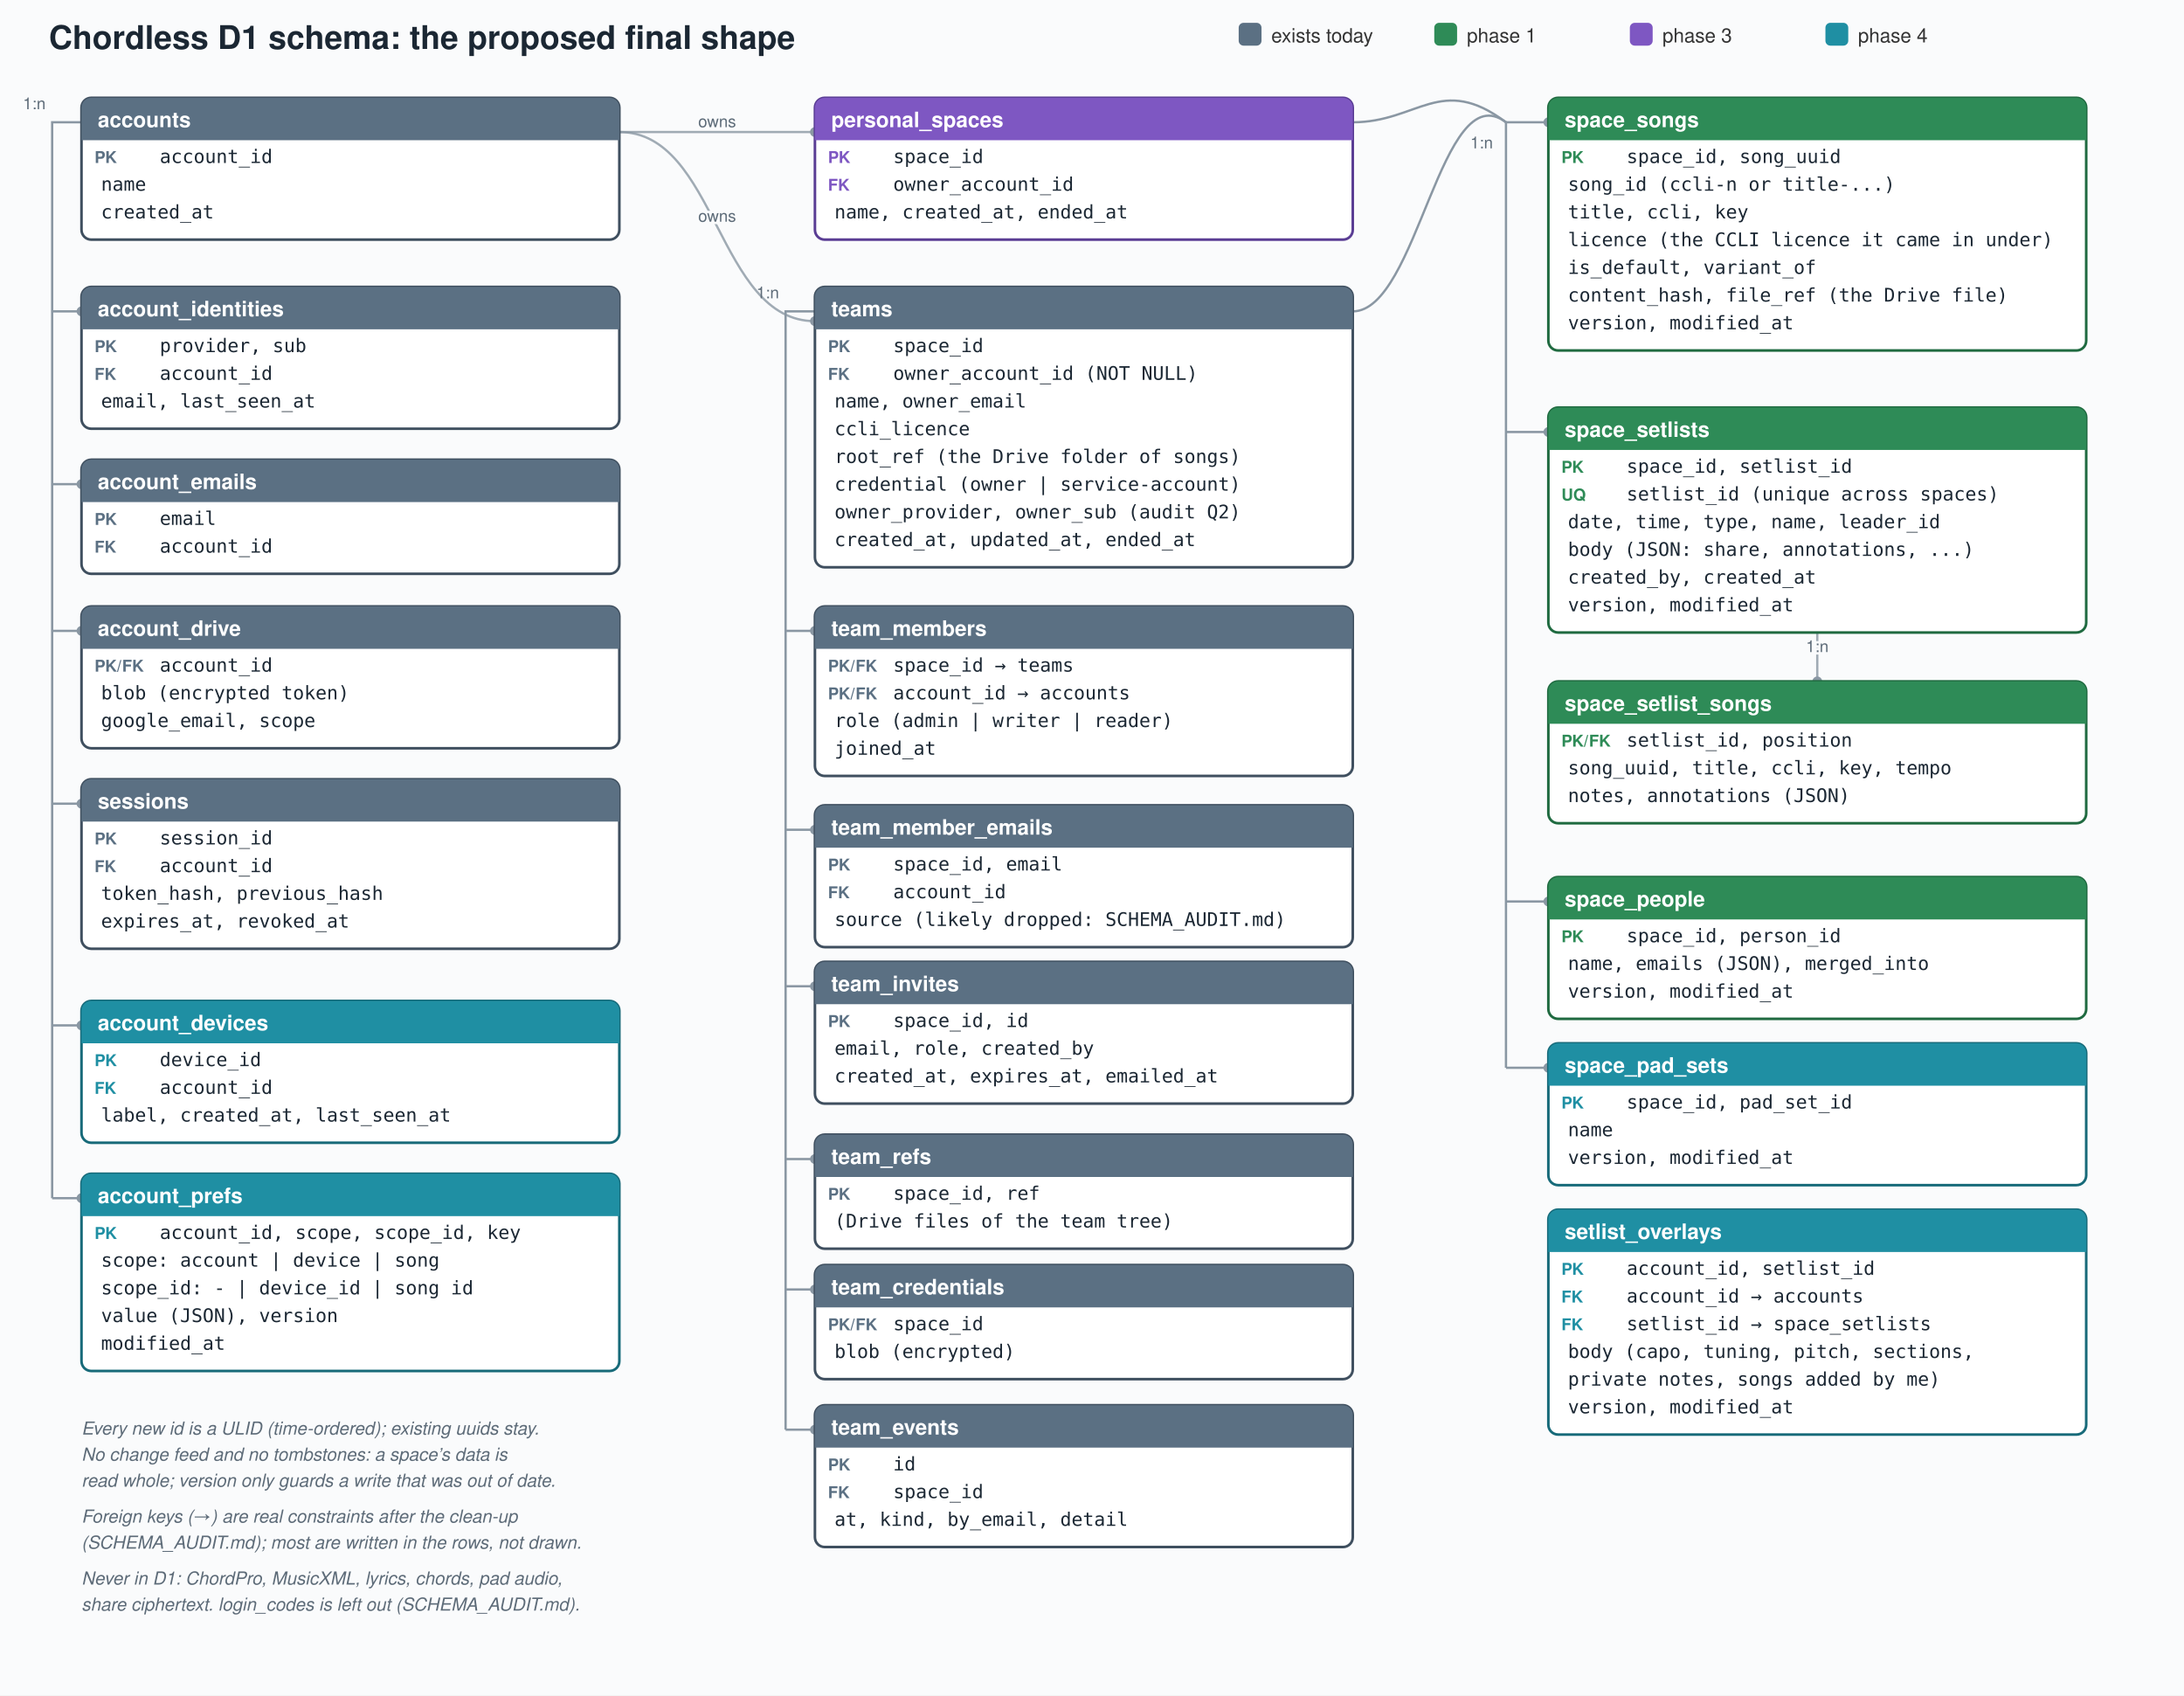
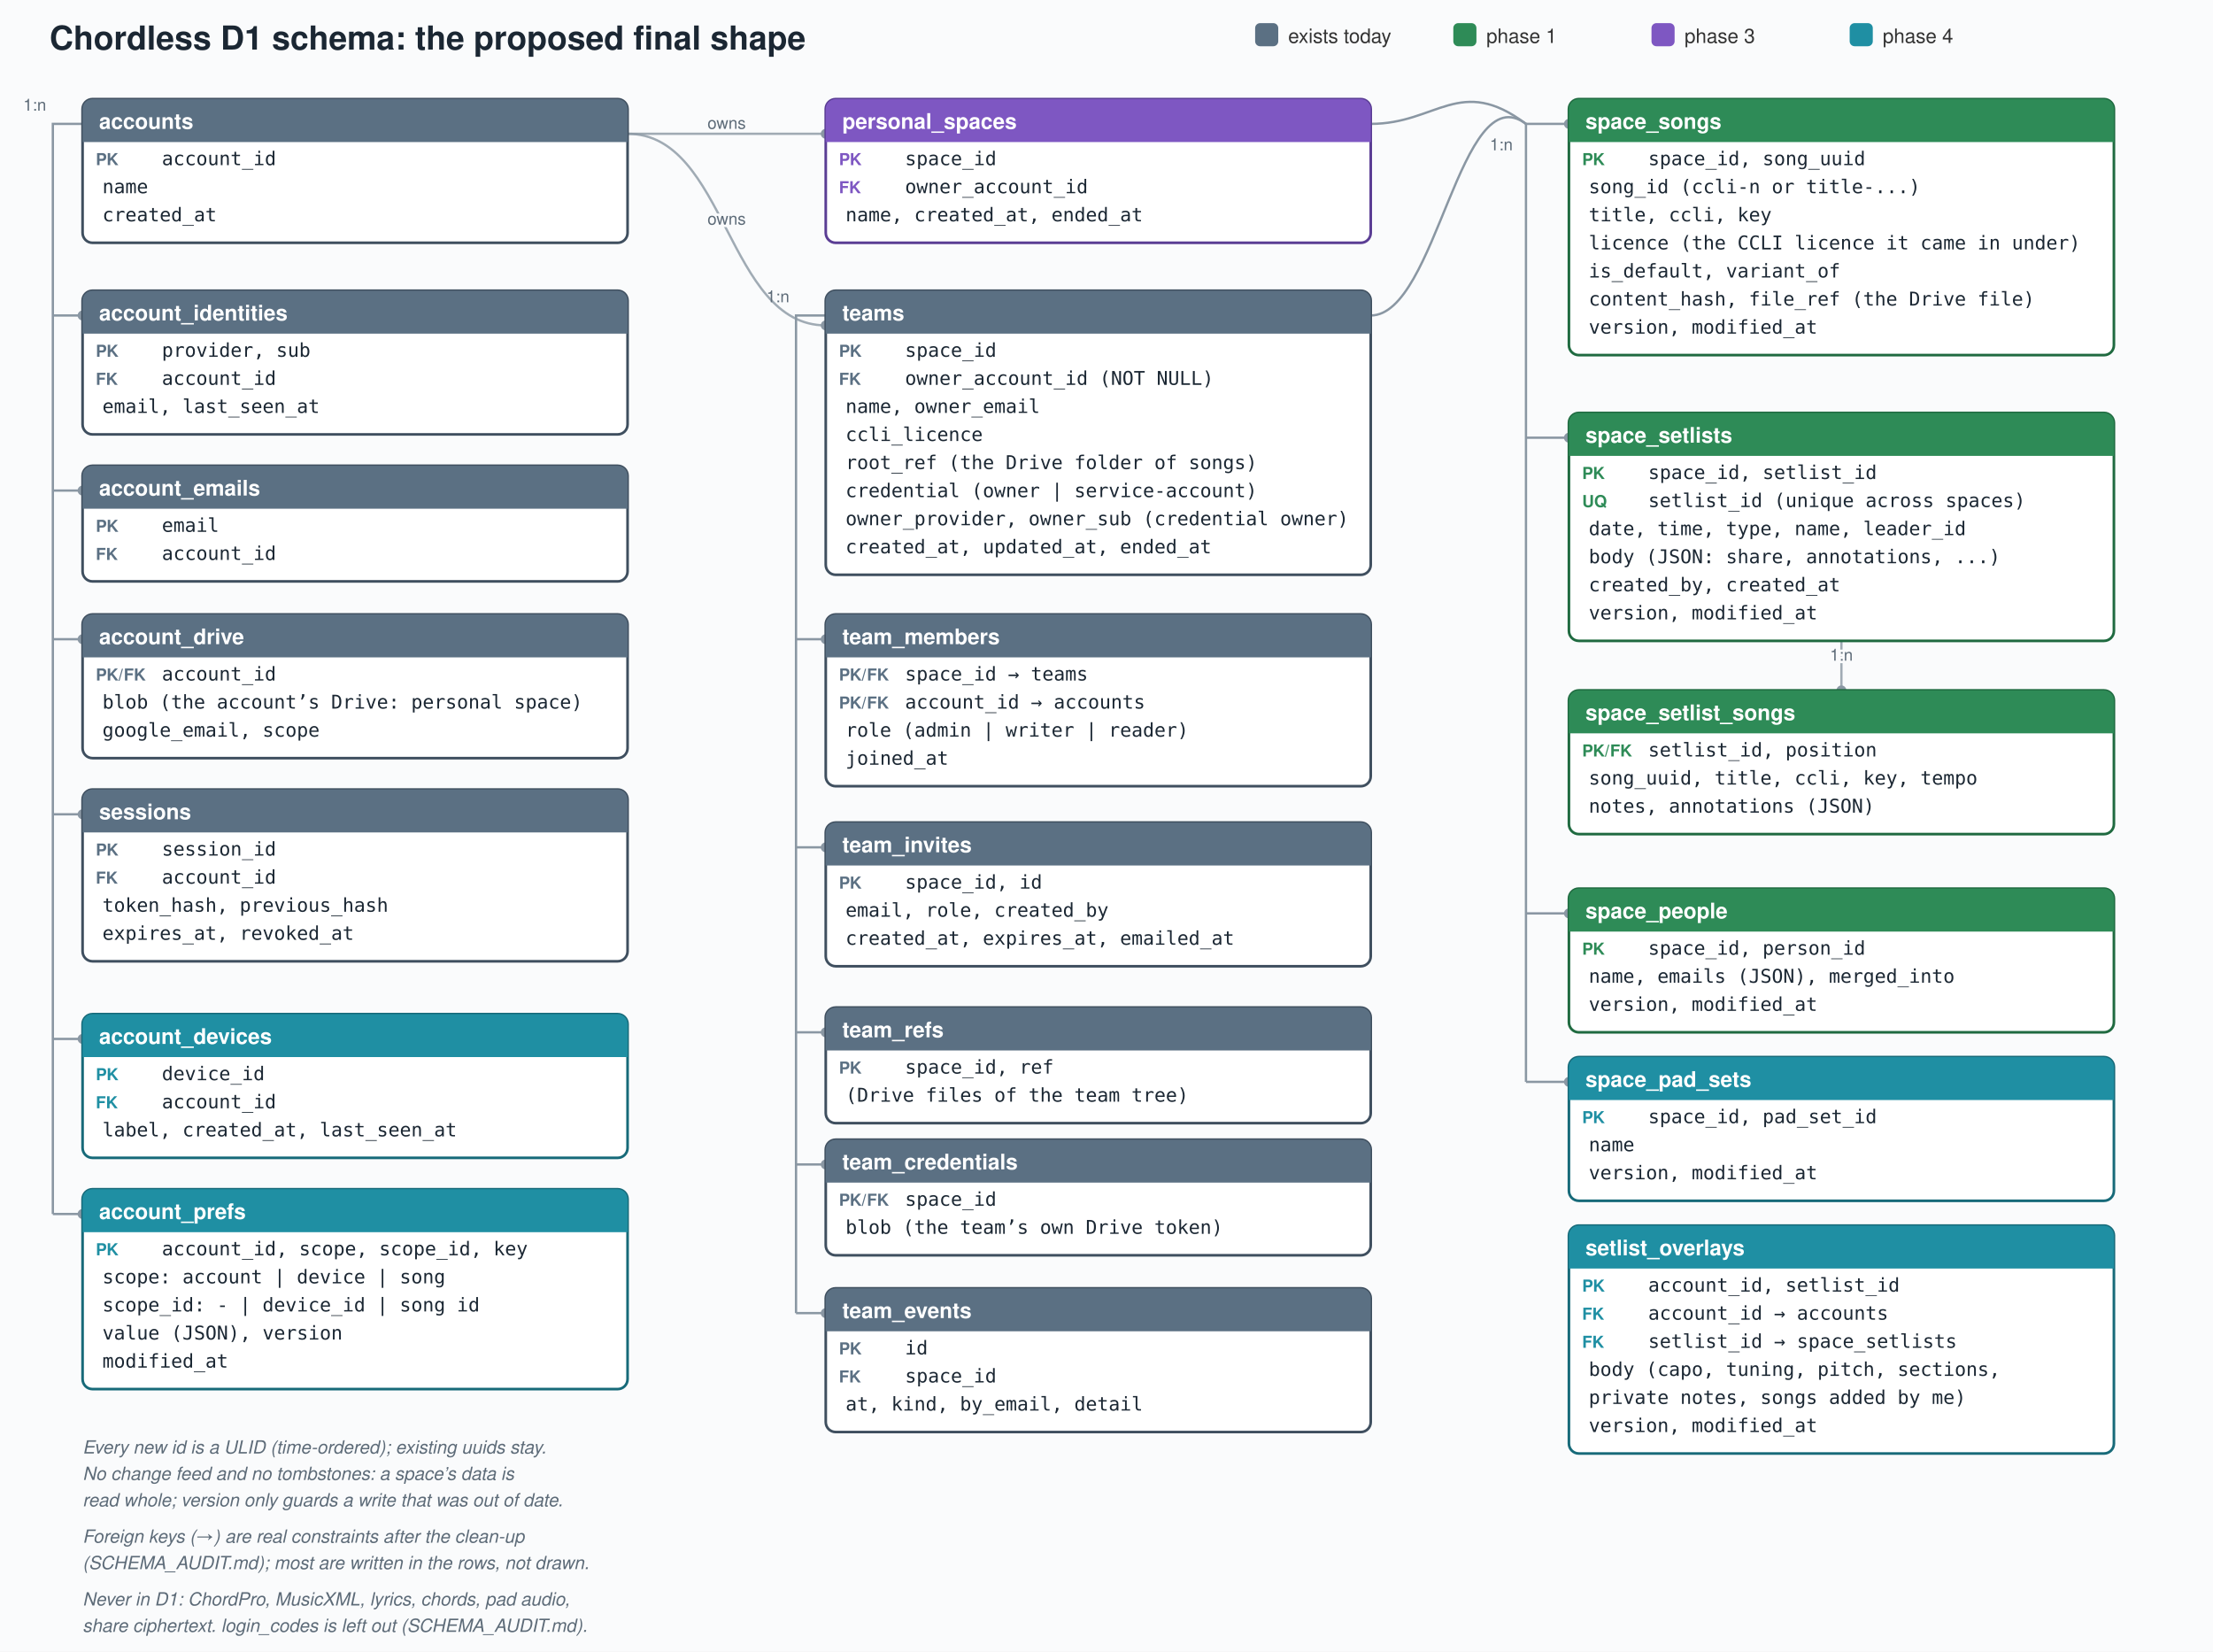
- <svg xmlns="http://www.w3.org/2000/svg" width="1340" height="1040" viewBox="0 0 1340 1040" font-family="Helvetica, Arial, sans-serif">
-   <rect width="1340" height="1040" fill="#fafbfc" />
+ <svg xmlns="http://www.w3.org/2000/svg" width="1340" height="1000" viewBox="0 0 1340 1000" font-family="Helvetica, Arial, sans-serif">
+   <rect width="1340" height="1000" fill="#fafbfc" />
  <text x="30" y="30" font-size="20" font-weight="700" fill="#1b2733">Chordless D1 schema: the proposed final shape</text>
  <rect x="760" y="14" width="14" height="14" rx="3" fill="#5b7083" />
  <text x="780" y="26" font-size="12" fill="#333">exists today</text>
  <rect x="880" y="14" width="14" height="14" rx="3" fill="#2e8b57" />
  <text x="900" y="26" font-size="12" fill="#333">phase 1</text>
  <rect x="1000" y="14" width="14" height="14" rx="3" fill="#7e57c2" />
  <text x="1020" y="26" font-size="12" fill="#333">phase 3</text>
  <rect x="1120" y="14" width="14" height="14" rx="3" fill="#1f8fa3" />
  <text x="1140" y="26" font-size="12" fill="#333">phase 4</text>
  <path d="M380,81.0 C440.0,81.0 440.0,81.0 500,81.0" fill="none" stroke="#8a97a3" stroke-width="1.4" opacity="0.8" />
  <circle cx="500" cy="81.0" r="3" fill="#8a97a3" />
  <text x="440.0" y="78.0" font-size="10" fill="#5d6b78" text-anchor="middle" paint-order="stroke" stroke="#fafbfc" stroke-width="3">owns</text>
  <path d="M380,81.0 C440.0,81.0 440.0,197.0 500,197.0" fill="none" stroke="#8a97a3" stroke-width="1.4" opacity="0.8" />
  <circle cx="500" cy="197.0" r="3" fill="#8a97a3" />
  <text x="440.0" y="136.0" font-size="10" fill="#5d6b78" text-anchor="middle" paint-order="stroke" stroke="#fafbfc" stroke-width="3">owns</text>
  <path d="M1115.0,388 C1115.0,403.0 1115.0,403.0 1115.0,418" fill="none" stroke="#8a97a3" stroke-width="1.4" opacity="0.8" />
  <circle cx="1115.0" cy="418" r="3" fill="#8a97a3" />
  <text x="1115.0" y="400.0" font-size="10" fill="#5d6b78" text-anchor="middle" paint-order="stroke" stroke="#fafbfc" stroke-width="3">1:n</text>
  <path d="M50,75.0 H32 V735.0" fill="none" stroke="#8a97a3" stroke-width="1.4" />
  <path d="M32,191.0 H50" stroke="#8a97a3" stroke-width="1.4" />
  <circle cx="50" cy="191.0" r="3" fill="#8a97a3" />
  <path d="M32,297.0 H50" stroke="#8a97a3" stroke-width="1.4" />
  <circle cx="50" cy="297.0" r="3" fill="#8a97a3" />
  <path d="M32,387.0 H50" stroke="#8a97a3" stroke-width="1.4" />
  <circle cx="50" cy="387.0" r="3" fill="#8a97a3" />
  <path d="M32,493.0 H50" stroke="#8a97a3" stroke-width="1.4" />
  <circle cx="50" cy="493.0" r="3" fill="#8a97a3" />
  <path d="M32,629.0 H50" stroke="#8a97a3" stroke-width="1.4" />
  <circle cx="50" cy="629.0" r="3" fill="#8a97a3" />
  <path d="M32,735.0 H50" stroke="#8a97a3" stroke-width="1.4" />
  <circle cx="50" cy="735.0" r="3" fill="#8a97a3" />
  <text x="28" y="67.0" font-size="10" fill="#5d6b78" text-anchor="end">1:n</text>
-   <path d="M500,191.0 H482 V877.0" fill="none" stroke="#8a97a3" stroke-width="1.4" />
+   <path d="M500,191.0 H482 V795.0" fill="none" stroke="#8a97a3" stroke-width="1.4" />
  <path d="M482,387.0 H500" stroke="#8a97a3" stroke-width="1.4" />
  <circle cx="500" cy="387.0" r="3" fill="#8a97a3" />
-   <path d="M482,509.0 H500" stroke="#8a97a3" stroke-width="1.4" />
-   <circle cx="500" cy="509.0" r="3" fill="#8a97a3" />
-   <path d="M482,605.0 H500" stroke="#8a97a3" stroke-width="1.4" />
-   <circle cx="500" cy="605.0" r="3" fill="#8a97a3" />
-   <path d="M482,711.0 H500" stroke="#8a97a3" stroke-width="1.4" />
-   <circle cx="500" cy="711.0" r="3" fill="#8a97a3" />
-   <path d="M482,791.0 H500" stroke="#8a97a3" stroke-width="1.4" />
-   <circle cx="500" cy="791.0" r="3" fill="#8a97a3" />
-   <path d="M482,877.0 H500" stroke="#8a97a3" stroke-width="1.4" />
-   <circle cx="500" cy="877.0" r="3" fill="#8a97a3" />
+   <path d="M482,513.0 H500" stroke="#8a97a3" stroke-width="1.4" />
+   <circle cx="500" cy="513.0" r="3" fill="#8a97a3" />
+   <path d="M482,625.0 H500" stroke="#8a97a3" stroke-width="1.4" />
+   <circle cx="500" cy="625.0" r="3" fill="#8a97a3" />
+   <path d="M482,705.0 H500" stroke="#8a97a3" stroke-width="1.4" />
+   <circle cx="500" cy="705.0" r="3" fill="#8a97a3" />
+   <path d="M482,795.0 H500" stroke="#8a97a3" stroke-width="1.4" />
+   <circle cx="500" cy="795.0" r="3" fill="#8a97a3" />
  <text x="478" y="183.0" font-size="10" fill="#5d6b78" text-anchor="end">1:n</text>
  <path d="M830,191.0 C870,191.0 884,45.0 924,75.0" fill="none" stroke="#8a97a3" stroke-width="1.4" />
  <path d="M830,75.0 C870,75.0 884,45.0 924,75.0" fill="none" stroke="#8a97a3" stroke-width="1.4" />
  <path d="M924,75.0 V655.0" fill="none" stroke="#8a97a3" stroke-width="1.4" />
  <path d="M924,75.0 H950" stroke="#8a97a3" stroke-width="1.4" />
  <circle cx="950" cy="75.0" r="3" fill="#8a97a3" />
  <path d="M924,265.0 H950" stroke="#8a97a3" stroke-width="1.4" />
  <circle cx="950" cy="265.0" r="3" fill="#8a97a3" />
  <path d="M924,553.0 H950" stroke="#8a97a3" stroke-width="1.4" />
  <circle cx="950" cy="553.0" r="3" fill="#8a97a3" />
  <path d="M924,655.0 H950" stroke="#8a97a3" stroke-width="1.4" />
  <circle cx="950" cy="655.0" r="3" fill="#8a97a3" />
  <text x="916" y="91.0" font-size="10" fill="#5d6b78" text-anchor="end">1:n</text>
  <rect x="50" y="60" width="330" height="87" rx="6" fill="#fff" stroke="#3f4f5f" stroke-width="1.6" />
  <path d="M50,86 V66 a6,6 0 0 1 6,-6 H374 a6,6 0 0 1 6,6 V86 Z" fill="#5b7083" />
  <text x="60" y="78" font-size="13" font-weight="700" fill="#fff">accounts</text>
  <text x="58" y="100" font-size="10" font-weight="700" fill="#5b7083">PK</text>
  <text x="98" y="100" font-size="11.5" fill="#1b2733" font-family="Menlo, Consolas, monospace">account_id</text>
  <text x="62" y="117" font-size="11.5" fill="#1b2733" font-family="Menlo, Consolas, monospace">name</text>
  <text x="62" y="134" font-size="11.5" fill="#1b2733" font-family="Menlo, Consolas, monospace">created_at</text>
  <rect x="50" y="176" width="330" height="87" rx="6" fill="#fff" stroke="#3f4f5f" stroke-width="1.6" />
  <path d="M50,202 V182 a6,6 0 0 1 6,-6 H374 a6,6 0 0 1 6,6 V202 Z" fill="#5b7083" />
  <text x="60" y="194" font-size="13" font-weight="700" fill="#fff">account_identities</text>
  <text x="58" y="216" font-size="10" font-weight="700" fill="#5b7083">PK</text>
  <text x="98" y="216" font-size="11.5" fill="#1b2733" font-family="Menlo, Consolas, monospace">provider, sub</text>
  <text x="58" y="233" font-size="10" font-weight="700" fill="#5b7083">FK</text>
  <text x="98" y="233" font-size="11.5" fill="#1b2733" font-family="Menlo, Consolas, monospace">account_id</text>
  <text x="62" y="250" font-size="11.5" fill="#1b2733" font-family="Menlo, Consolas, monospace">email, last_seen_at</text>
  <rect x="50" y="282" width="330" height="70" rx="6" fill="#fff" stroke="#3f4f5f" stroke-width="1.6" />
  <path d="M50,308 V288 a6,6 0 0 1 6,-6 H374 a6,6 0 0 1 6,6 V308 Z" fill="#5b7083" />
  <text x="60" y="300" font-size="13" font-weight="700" fill="#fff">account_emails</text>
  <text x="58" y="322" font-size="10" font-weight="700" fill="#5b7083">PK</text>
  <text x="98" y="322" font-size="11.5" fill="#1b2733" font-family="Menlo, Consolas, monospace">email</text>
  <text x="58" y="339" font-size="10" font-weight="700" fill="#5b7083">FK</text>
  <text x="98" y="339" font-size="11.5" fill="#1b2733" font-family="Menlo, Consolas, monospace">account_id</text>
  <rect x="50" y="372" width="330" height="87" rx="6" fill="#fff" stroke="#3f4f5f" stroke-width="1.6" />
  <path d="M50,398 V378 a6,6 0 0 1 6,-6 H374 a6,6 0 0 1 6,6 V398 Z" fill="#5b7083" />
  <text x="60" y="390" font-size="13" font-weight="700" fill="#fff">account_drive</text>
  <text x="58" y="412" font-size="10" font-weight="700" fill="#5b7083">PK/FK</text>
  <text x="98" y="412" font-size="11.5" fill="#1b2733" font-family="Menlo, Consolas, monospace">account_id</text>
-   <text x="62" y="429" font-size="11.5" fill="#1b2733" font-family="Menlo, Consolas, monospace">blob (encrypted token)</text>
+   <text x="62" y="429" font-size="11.5" fill="#1b2733" font-family="Menlo, Consolas, monospace">blob (the account’s Drive: personal space)</text>
  <text x="62" y="446" font-size="11.5" fill="#1b2733" font-family="Menlo, Consolas, monospace">google_email, scope</text>
  <rect x="50" y="478" width="330" height="104" rx="6" fill="#fff" stroke="#3f4f5f" stroke-width="1.6" />
  <path d="M50,504 V484 a6,6 0 0 1 6,-6 H374 a6,6 0 0 1 6,6 V504 Z" fill="#5b7083" />
  <text x="60" y="496" font-size="13" font-weight="700" fill="#fff">sessions</text>
  <text x="58" y="518" font-size="10" font-weight="700" fill="#5b7083">PK</text>
  <text x="98" y="518" font-size="11.5" fill="#1b2733" font-family="Menlo, Consolas, monospace">session_id</text>
  <text x="58" y="535" font-size="10" font-weight="700" fill="#5b7083">FK</text>
  <text x="98" y="535" font-size="11.5" fill="#1b2733" font-family="Menlo, Consolas, monospace">account_id</text>
  <text x="62" y="552" font-size="11.5" fill="#1b2733" font-family="Menlo, Consolas, monospace">token_hash, previous_hash</text>
  <text x="62" y="569" font-size="11.5" fill="#1b2733" font-family="Menlo, Consolas, monospace">expires_at, revoked_at</text>
  <rect x="50" y="614" width="330" height="87" rx="6" fill="#fff" stroke="#176a79" stroke-width="1.6" />
  <path d="M50,640 V620 a6,6 0 0 1 6,-6 H374 a6,6 0 0 1 6,6 V640 Z" fill="#1f8fa3" />
  <text x="60" y="632" font-size="13" font-weight="700" fill="#fff">account_devices</text>
  <text x="58" y="654" font-size="10" font-weight="700" fill="#1f8fa3">PK</text>
  <text x="98" y="654" font-size="11.5" fill="#1b2733" font-family="Menlo, Consolas, monospace">device_id</text>
  <text x="58" y="671" font-size="10" font-weight="700" fill="#1f8fa3">FK</text>
  <text x="98" y="671" font-size="11.5" fill="#1b2733" font-family="Menlo, Consolas, monospace">account_id</text>
  <text x="62" y="688" font-size="11.5" fill="#1b2733" font-family="Menlo, Consolas, monospace">label, created_at, last_seen_at</text>
  <rect x="50" y="720" width="330" height="121" rx="6" fill="#fff" stroke="#176a79" stroke-width="1.6" />
  <path d="M50,746 V726 a6,6 0 0 1 6,-6 H374 a6,6 0 0 1 6,6 V746 Z" fill="#1f8fa3" />
  <text x="60" y="738" font-size="13" font-weight="700" fill="#fff">account_prefs</text>
  <text x="58" y="760" font-size="10" font-weight="700" fill="#1f8fa3">PK</text>
  <text x="98" y="760" font-size="11.5" fill="#1b2733" font-family="Menlo, Consolas, monospace">account_id, scope, scope_id, key</text>
  <text x="62" y="777" font-size="11.5" fill="#1b2733" font-family="Menlo, Consolas, monospace">scope: account | device | song</text>
  <text x="62" y="794" font-size="11.5" fill="#1b2733" font-family="Menlo, Consolas, monospace">scope_id: - | device_id | song id</text>
  <text x="62" y="811" font-size="11.5" fill="#1b2733" font-family="Menlo, Consolas, monospace">value (JSON), version</text>
  <text x="62" y="828" font-size="11.5" fill="#1b2733" font-family="Menlo, Consolas, monospace">modified_at</text>
  <rect x="500" y="60" width="330" height="87" rx="6" fill="#fff" stroke="#5a3d94" stroke-width="1.6" />
  <path d="M500,86 V66 a6,6 0 0 1 6,-6 H824 a6,6 0 0 1 6,6 V86 Z" fill="#7e57c2" />
  <text x="510" y="78" font-size="13" font-weight="700" fill="#fff">personal_spaces</text>
  <text x="508" y="100" font-size="10" font-weight="700" fill="#7e57c2">PK</text>
  <text x="548" y="100" font-size="11.5" fill="#1b2733" font-family="Menlo, Consolas, monospace">space_id</text>
  <text x="508" y="117" font-size="10" font-weight="700" fill="#7e57c2">FK</text>
  <text x="548" y="117" font-size="11.5" fill="#1b2733" font-family="Menlo, Consolas, monospace">owner_account_id</text>
  <text x="512" y="134" font-size="11.5" fill="#1b2733" font-family="Menlo, Consolas, monospace">name, created_at, ended_at</text>
  <rect x="500" y="176" width="330" height="172" rx="6" fill="#fff" stroke="#3f4f5f" stroke-width="1.6" />
  <path d="M500,202 V182 a6,6 0 0 1 6,-6 H824 a6,6 0 0 1 6,6 V202 Z" fill="#5b7083" />
  <text x="510" y="194" font-size="13" font-weight="700" fill="#fff">teams</text>
  <text x="508" y="216" font-size="10" font-weight="700" fill="#5b7083">PK</text>
  <text x="548" y="216" font-size="11.5" fill="#1b2733" font-family="Menlo, Consolas, monospace">space_id</text>
  <text x="508" y="233" font-size="10" font-weight="700" fill="#5b7083">FK</text>
  <text x="548" y="233" font-size="11.5" fill="#1b2733" font-family="Menlo, Consolas, monospace">owner_account_id (NOT NULL)</text>
  <text x="512" y="250" font-size="11.5" fill="#1b2733" font-family="Menlo, Consolas, monospace">name, owner_email</text>
  <text x="512" y="267" font-size="11.5" fill="#1b2733" font-family="Menlo, Consolas, monospace">ccli_licence</text>
  <text x="512" y="284" font-size="11.5" fill="#1b2733" font-family="Menlo, Consolas, monospace">root_ref (the Drive folder of songs)</text>
  <text x="512" y="301" font-size="11.5" fill="#1b2733" font-family="Menlo, Consolas, monospace">credential (owner | service-account)</text>
-   <text x="512" y="318" font-size="11.5" fill="#1b2733" font-family="Menlo, Consolas, monospace">owner_provider, owner_sub (audit Q2)</text>
+   <text x="512" y="318" font-size="11.5" fill="#1b2733" font-family="Menlo, Consolas, monospace">owner_provider, owner_sub (credential owner)</text>
  <text x="512" y="335" font-size="11.5" fill="#1b2733" font-family="Menlo, Consolas, monospace">created_at, updated_at, ended_at</text>
  <rect x="500" y="372" width="330" height="104" rx="6" fill="#fff" stroke="#3f4f5f" stroke-width="1.6" />
  <path d="M500,398 V378 a6,6 0 0 1 6,-6 H824 a6,6 0 0 1 6,6 V398 Z" fill="#5b7083" />
  <text x="510" y="390" font-size="13" font-weight="700" fill="#fff">team_members</text>
  <text x="508" y="412" font-size="10" font-weight="700" fill="#5b7083">PK/FK</text>
  <text x="548" y="412" font-size="11.5" fill="#1b2733" font-family="Menlo, Consolas, monospace">space_id → teams</text>
  <text x="508" y="429" font-size="10" font-weight="700" fill="#5b7083">PK/FK</text>
  <text x="548" y="429" font-size="11.5" fill="#1b2733" font-family="Menlo, Consolas, monospace">account_id → accounts</text>
  <text x="512" y="446" font-size="11.5" fill="#1b2733" font-family="Menlo, Consolas, monospace">role (admin | writer | reader)</text>
  <text x="512" y="463" font-size="11.5" fill="#1b2733" font-family="Menlo, Consolas, monospace">joined_at</text>
-   <rect x="500" y="494" width="330" height="87" rx="6" fill="#fff" stroke="#3f4f5f" stroke-width="1.6" />
-   <path d="M500,520 V500 a6,6 0 0 1 6,-6 H824 a6,6 0 0 1 6,6 V520 Z" fill="#5b7083" />
-   <text x="510" y="512" font-size="13" font-weight="700" fill="#fff">team_member_emails</text>
-   <text x="508" y="534" font-size="10" font-weight="700" fill="#5b7083">PK</text>
-   <text x="548" y="534" font-size="11.5" fill="#1b2733" font-family="Menlo, Consolas, monospace">space_id, email</text>
-   <text x="508" y="551" font-size="10" font-weight="700" fill="#5b7083">FK</text>
-   <text x="548" y="551" font-size="11.5" fill="#1b2733" font-family="Menlo, Consolas, monospace">account_id</text>
-   <text x="512" y="568" font-size="11.5" fill="#1b2733" font-family="Menlo, Consolas, monospace">source  (likely dropped: SCHEMA_AUDIT.md)</text>
-   <rect x="500" y="590" width="330" height="87" rx="6" fill="#fff" stroke="#3f4f5f" stroke-width="1.6" />
-   <path d="M500,616 V596 a6,6 0 0 1 6,-6 H824 a6,6 0 0 1 6,6 V616 Z" fill="#5b7083" />
-   <text x="510" y="608" font-size="13" font-weight="700" fill="#fff">team_invites</text>
-   <text x="508" y="630" font-size="10" font-weight="700" fill="#5b7083">PK</text>
-   <text x="548" y="630" font-size="11.5" fill="#1b2733" font-family="Menlo, Consolas, monospace">space_id, id</text>
-   <text x="512" y="647" font-size="11.5" fill="#1b2733" font-family="Menlo, Consolas, monospace">email, role, created_by</text>
-   <text x="512" y="664" font-size="11.5" fill="#1b2733" font-family="Menlo, Consolas, monospace">created_at, expires_at, emailed_at</text>
-   <rect x="500" y="696" width="330" height="70" rx="6" fill="#fff" stroke="#3f4f5f" stroke-width="1.6" />
-   <path d="M500,722 V702 a6,6 0 0 1 6,-6 H824 a6,6 0 0 1 6,6 V722 Z" fill="#5b7083" />
-   <text x="510" y="714" font-size="13" font-weight="700" fill="#fff">team_refs</text>
-   <text x="508" y="736" font-size="10" font-weight="700" fill="#5b7083">PK</text>
-   <text x="548" y="736" font-size="11.5" fill="#1b2733" font-family="Menlo, Consolas, monospace">space_id, ref</text>
-   <text x="512" y="753" font-size="11.5" fill="#1b2733" font-family="Menlo, Consolas, monospace">(Drive files of the team tree)</text>
-   <rect x="500" y="776" width="330" height="70" rx="6" fill="#fff" stroke="#3f4f5f" stroke-width="1.6" />
-   <path d="M500,802 V782 a6,6 0 0 1 6,-6 H824 a6,6 0 0 1 6,6 V802 Z" fill="#5b7083" />
-   <text x="510" y="794" font-size="13" font-weight="700" fill="#fff">team_credentials</text>
-   <text x="508" y="816" font-size="10" font-weight="700" fill="#5b7083">PK/FK</text>
-   <text x="548" y="816" font-size="11.5" fill="#1b2733" font-family="Menlo, Consolas, monospace">space_id</text>
-   <text x="512" y="833" font-size="11.5" fill="#1b2733" font-family="Menlo, Consolas, monospace">blob (encrypted)</text>
-   <rect x="500" y="862" width="330" height="87" rx="6" fill="#fff" stroke="#3f4f5f" stroke-width="1.6" />
-   <path d="M500,888 V868 a6,6 0 0 1 6,-6 H824 a6,6 0 0 1 6,6 V888 Z" fill="#5b7083" />
-   <text x="510" y="880" font-size="13" font-weight="700" fill="#fff">team_events</text>
-   <text x="508" y="902" font-size="10" font-weight="700" fill="#5b7083">PK</text>
-   <text x="548" y="902" font-size="11.5" fill="#1b2733" font-family="Menlo, Consolas, monospace">id</text>
-   <text x="508" y="919" font-size="10" font-weight="700" fill="#5b7083">FK</text>
-   <text x="548" y="919" font-size="11.5" fill="#1b2733" font-family="Menlo, Consolas, monospace">space_id</text>
-   <text x="512" y="936" font-size="11.5" fill="#1b2733" font-family="Menlo, Consolas, monospace">at, kind, by_email, detail</text>
+   <rect x="500" y="498" width="330" height="87" rx="6" fill="#fff" stroke="#3f4f5f" stroke-width="1.6" />
+   <path d="M500,524 V504 a6,6 0 0 1 6,-6 H824 a6,6 0 0 1 6,6 V524 Z" fill="#5b7083" />
+   <text x="510" y="516" font-size="13" font-weight="700" fill="#fff">team_invites</text>
+   <text x="508" y="538" font-size="10" font-weight="700" fill="#5b7083">PK</text>
+   <text x="548" y="538" font-size="11.5" fill="#1b2733" font-family="Menlo, Consolas, monospace">space_id, id</text>
+   <text x="512" y="555" font-size="11.5" fill="#1b2733" font-family="Menlo, Consolas, monospace">email, role, created_by</text>
+   <text x="512" y="572" font-size="11.5" fill="#1b2733" font-family="Menlo, Consolas, monospace">created_at, expires_at, emailed_at</text>
+   <rect x="500" y="610" width="330" height="70" rx="6" fill="#fff" stroke="#3f4f5f" stroke-width="1.6" />
+   <path d="M500,636 V616 a6,6 0 0 1 6,-6 H824 a6,6 0 0 1 6,6 V636 Z" fill="#5b7083" />
+   <text x="510" y="628" font-size="13" font-weight="700" fill="#fff">team_refs</text>
+   <text x="508" y="650" font-size="10" font-weight="700" fill="#5b7083">PK</text>
+   <text x="548" y="650" font-size="11.5" fill="#1b2733" font-family="Menlo, Consolas, monospace">space_id, ref</text>
+   <text x="512" y="667" font-size="11.5" fill="#1b2733" font-family="Menlo, Consolas, monospace">(Drive files of the team tree)</text>
+   <rect x="500" y="690" width="330" height="70" rx="6" fill="#fff" stroke="#3f4f5f" stroke-width="1.6" />
+   <path d="M500,716 V696 a6,6 0 0 1 6,-6 H824 a6,6 0 0 1 6,6 V716 Z" fill="#5b7083" />
+   <text x="510" y="708" font-size="13" font-weight="700" fill="#fff">team_credentials</text>
+   <text x="508" y="730" font-size="10" font-weight="700" fill="#5b7083">PK/FK</text>
+   <text x="548" y="730" font-size="11.5" fill="#1b2733" font-family="Menlo, Consolas, monospace">space_id</text>
+   <text x="512" y="747" font-size="11.5" fill="#1b2733" font-family="Menlo, Consolas, monospace">blob (the team’s own Drive token)</text>
+   <rect x="500" y="780" width="330" height="87" rx="6" fill="#fff" stroke="#3f4f5f" stroke-width="1.6" />
+   <path d="M500,806 V786 a6,6 0 0 1 6,-6 H824 a6,6 0 0 1 6,6 V806 Z" fill="#5b7083" />
+   <text x="510" y="798" font-size="13" font-weight="700" fill="#fff">team_events</text>
+   <text x="508" y="820" font-size="10" font-weight="700" fill="#5b7083">PK</text>
+   <text x="548" y="820" font-size="11.5" fill="#1b2733" font-family="Menlo, Consolas, monospace">id</text>
+   <text x="508" y="837" font-size="10" font-weight="700" fill="#5b7083">FK</text>
+   <text x="548" y="837" font-size="11.5" fill="#1b2733" font-family="Menlo, Consolas, monospace">space_id</text>
+   <text x="512" y="854" font-size="11.5" fill="#1b2733" font-family="Menlo, Consolas, monospace">at, kind, by_email, detail</text>
  <rect x="950" y="60" width="330" height="155" rx="6" fill="#fff" stroke="#1f6a40" stroke-width="1.6" />
  <path d="M950,86 V66 a6,6 0 0 1 6,-6 H1274 a6,6 0 0 1 6,6 V86 Z" fill="#2e8b57" />
  <text x="960" y="78" font-size="13" font-weight="700" fill="#fff">space_songs</text>
  <text x="958" y="100" font-size="10" font-weight="700" fill="#2e8b57">PK</text>
  <text x="998" y="100" font-size="11.5" fill="#1b2733" font-family="Menlo, Consolas, monospace">space_id, song_uuid</text>
  <text x="962" y="117" font-size="11.5" fill="#1b2733" font-family="Menlo, Consolas, monospace">song_id (ccli-n or title-...)</text>
  <text x="962" y="134" font-size="11.5" fill="#1b2733" font-family="Menlo, Consolas, monospace">title, ccli, key</text>
  <text x="962" y="151" font-size="11.5" fill="#1b2733" font-family="Menlo, Consolas, monospace">licence (the CCLI licence it came in under)</text>
  <text x="962" y="168" font-size="11.5" fill="#1b2733" font-family="Menlo, Consolas, monospace">is_default, variant_of</text>
  <text x="962" y="185" font-size="11.5" fill="#1b2733" font-family="Menlo, Consolas, monospace">content_hash, file_ref (the Drive file)</text>
  <text x="962" y="202" font-size="11.5" fill="#1b2733" font-family="Menlo, Consolas, monospace">version, modified_at</text>
  <rect x="950" y="250" width="330" height="138" rx="6" fill="#fff" stroke="#1f6a40" stroke-width="1.6" />
  <path d="M950,276 V256 a6,6 0 0 1 6,-6 H1274 a6,6 0 0 1 6,6 V276 Z" fill="#2e8b57" />
  <text x="960" y="268" font-size="13" font-weight="700" fill="#fff">space_setlists</text>
  <text x="958" y="290" font-size="10" font-weight="700" fill="#2e8b57">PK</text>
  <text x="998" y="290" font-size="11.5" fill="#1b2733" font-family="Menlo, Consolas, monospace">space_id, setlist_id</text>
  <text x="958" y="307" font-size="10" font-weight="700" fill="#2e8b57">UQ</text>
  <text x="998" y="307" font-size="11.5" fill="#1b2733" font-family="Menlo, Consolas, monospace">setlist_id (unique across spaces)</text>
  <text x="962" y="324" font-size="11.5" fill="#1b2733" font-family="Menlo, Consolas, monospace">date, time, type, name, leader_id</text>
  <text x="962" y="341" font-size="11.5" fill="#1b2733" font-family="Menlo, Consolas, monospace">body (JSON: share, annotations, ...)</text>
  <text x="962" y="358" font-size="11.5" fill="#1b2733" font-family="Menlo, Consolas, monospace">created_by, created_at</text>
  <text x="962" y="375" font-size="11.5" fill="#1b2733" font-family="Menlo, Consolas, monospace">version, modified_at</text>
  <rect x="950" y="418" width="330" height="87" rx="6" fill="#fff" stroke="#1f6a40" stroke-width="1.6" />
  <path d="M950,444 V424 a6,6 0 0 1 6,-6 H1274 a6,6 0 0 1 6,6 V444 Z" fill="#2e8b57" />
  <text x="960" y="436" font-size="13" font-weight="700" fill="#fff">space_setlist_songs</text>
  <text x="958" y="458" font-size="10" font-weight="700" fill="#2e8b57">PK/FK</text>
  <text x="998" y="458" font-size="11.5" fill="#1b2733" font-family="Menlo, Consolas, monospace">setlist_id, position</text>
  <text x="962" y="475" font-size="11.5" fill="#1b2733" font-family="Menlo, Consolas, monospace">song_uuid, title, ccli, key, tempo</text>
  <text x="962" y="492" font-size="11.5" fill="#1b2733" font-family="Menlo, Consolas, monospace">notes, annotations (JSON)</text>
  <rect x="950" y="538" width="330" height="87" rx="6" fill="#fff" stroke="#1f6a40" stroke-width="1.6" />
  <path d="M950,564 V544 a6,6 0 0 1 6,-6 H1274 a6,6 0 0 1 6,6 V564 Z" fill="#2e8b57" />
  <text x="960" y="556" font-size="13" font-weight="700" fill="#fff">space_people</text>
  <text x="958" y="578" font-size="10" font-weight="700" fill="#2e8b57">PK</text>
  <text x="998" y="578" font-size="11.5" fill="#1b2733" font-family="Menlo, Consolas, monospace">space_id, person_id</text>
  <text x="962" y="595" font-size="11.5" fill="#1b2733" font-family="Menlo, Consolas, monospace">name, emails (JSON), merged_into</text>
  <text x="962" y="612" font-size="11.5" fill="#1b2733" font-family="Menlo, Consolas, monospace">version, modified_at</text>
  <rect x="950" y="640" width="330" height="87" rx="6" fill="#fff" stroke="#176a79" stroke-width="1.6" />
  <path d="M950,666 V646 a6,6 0 0 1 6,-6 H1274 a6,6 0 0 1 6,6 V666 Z" fill="#1f8fa3" />
  <text x="960" y="658" font-size="13" font-weight="700" fill="#fff">space_pad_sets</text>
  <text x="958" y="680" font-size="10" font-weight="700" fill="#1f8fa3">PK</text>
  <text x="998" y="680" font-size="11.5" fill="#1b2733" font-family="Menlo, Consolas, monospace">space_id, pad_set_id</text>
  <text x="962" y="697" font-size="11.5" fill="#1b2733" font-family="Menlo, Consolas, monospace">name</text>
  <text x="962" y="714" font-size="11.5" fill="#1b2733" font-family="Menlo, Consolas, monospace">version, modified_at</text>
  <rect x="950" y="742" width="330" height="138" rx="6" fill="#fff" stroke="#176a79" stroke-width="1.6" />
  <path d="M950,768 V748 a6,6 0 0 1 6,-6 H1274 a6,6 0 0 1 6,6 V768 Z" fill="#1f8fa3" />
  <text x="960" y="760" font-size="13" font-weight="700" fill="#fff">setlist_overlays</text>
  <text x="958" y="782" font-size="10" font-weight="700" fill="#1f8fa3">PK</text>
  <text x="998" y="782" font-size="11.5" fill="#1b2733" font-family="Menlo, Consolas, monospace">account_id, setlist_id</text>
  <text x="958" y="799" font-size="10" font-weight="700" fill="#1f8fa3">FK</text>
  <text x="998" y="799" font-size="11.5" fill="#1b2733" font-family="Menlo, Consolas, monospace">account_id → accounts</text>
  <text x="958" y="816" font-size="10" font-weight="700" fill="#1f8fa3">FK</text>
  <text x="998" y="816" font-size="11.5" fill="#1b2733" font-family="Menlo, Consolas, monospace">setlist_id → space_setlists</text>
  <text x="962" y="833" font-size="11.5" fill="#1b2733" font-family="Menlo, Consolas, monospace">body (capo, tuning, pitch, sections,</text>
  <text x="962" y="850" font-size="11.5" fill="#1b2733" font-family="Menlo, Consolas, monospace">  private notes, songs added by me)</text>
  <text x="962" y="867" font-size="11.5" fill="#1b2733" font-family="Menlo, Consolas, monospace">version, modified_at</text>
  <text x="50" y="880" font-size="11" fill="#5d6b78" font-style="italic">Every new id is a ULID (time-ordered); existing uuids stay.</text>
  <text x="50" y="896" font-size="11" fill="#5d6b78" font-style="italic">No change feed and no tombstones: a space’s data is</text>
  <text x="50" y="912" font-size="11" fill="#5d6b78" font-style="italic">read whole; version only guards a write that was out of date.</text>
  <text x="50" y="934" font-size="11" fill="#5d6b78" font-style="italic">Foreign keys (→) are real constraints after the clean-up</text>
  <text x="50" y="950" font-size="11" fill="#5d6b78" font-style="italic">(SCHEMA_AUDIT.md); most are written in the rows, not drawn.</text>
  <text x="50" y="972" font-size="11" fill="#5d6b78" font-style="italic">Never in D1: ChordPro, MusicXML, lyrics, chords, pad audio,</text>
  <text x="50" y="988" font-size="11" fill="#5d6b78" font-style="italic">share ciphertext. login_codes is left out (SCHEMA_AUDIT.md).</text>
</svg>
